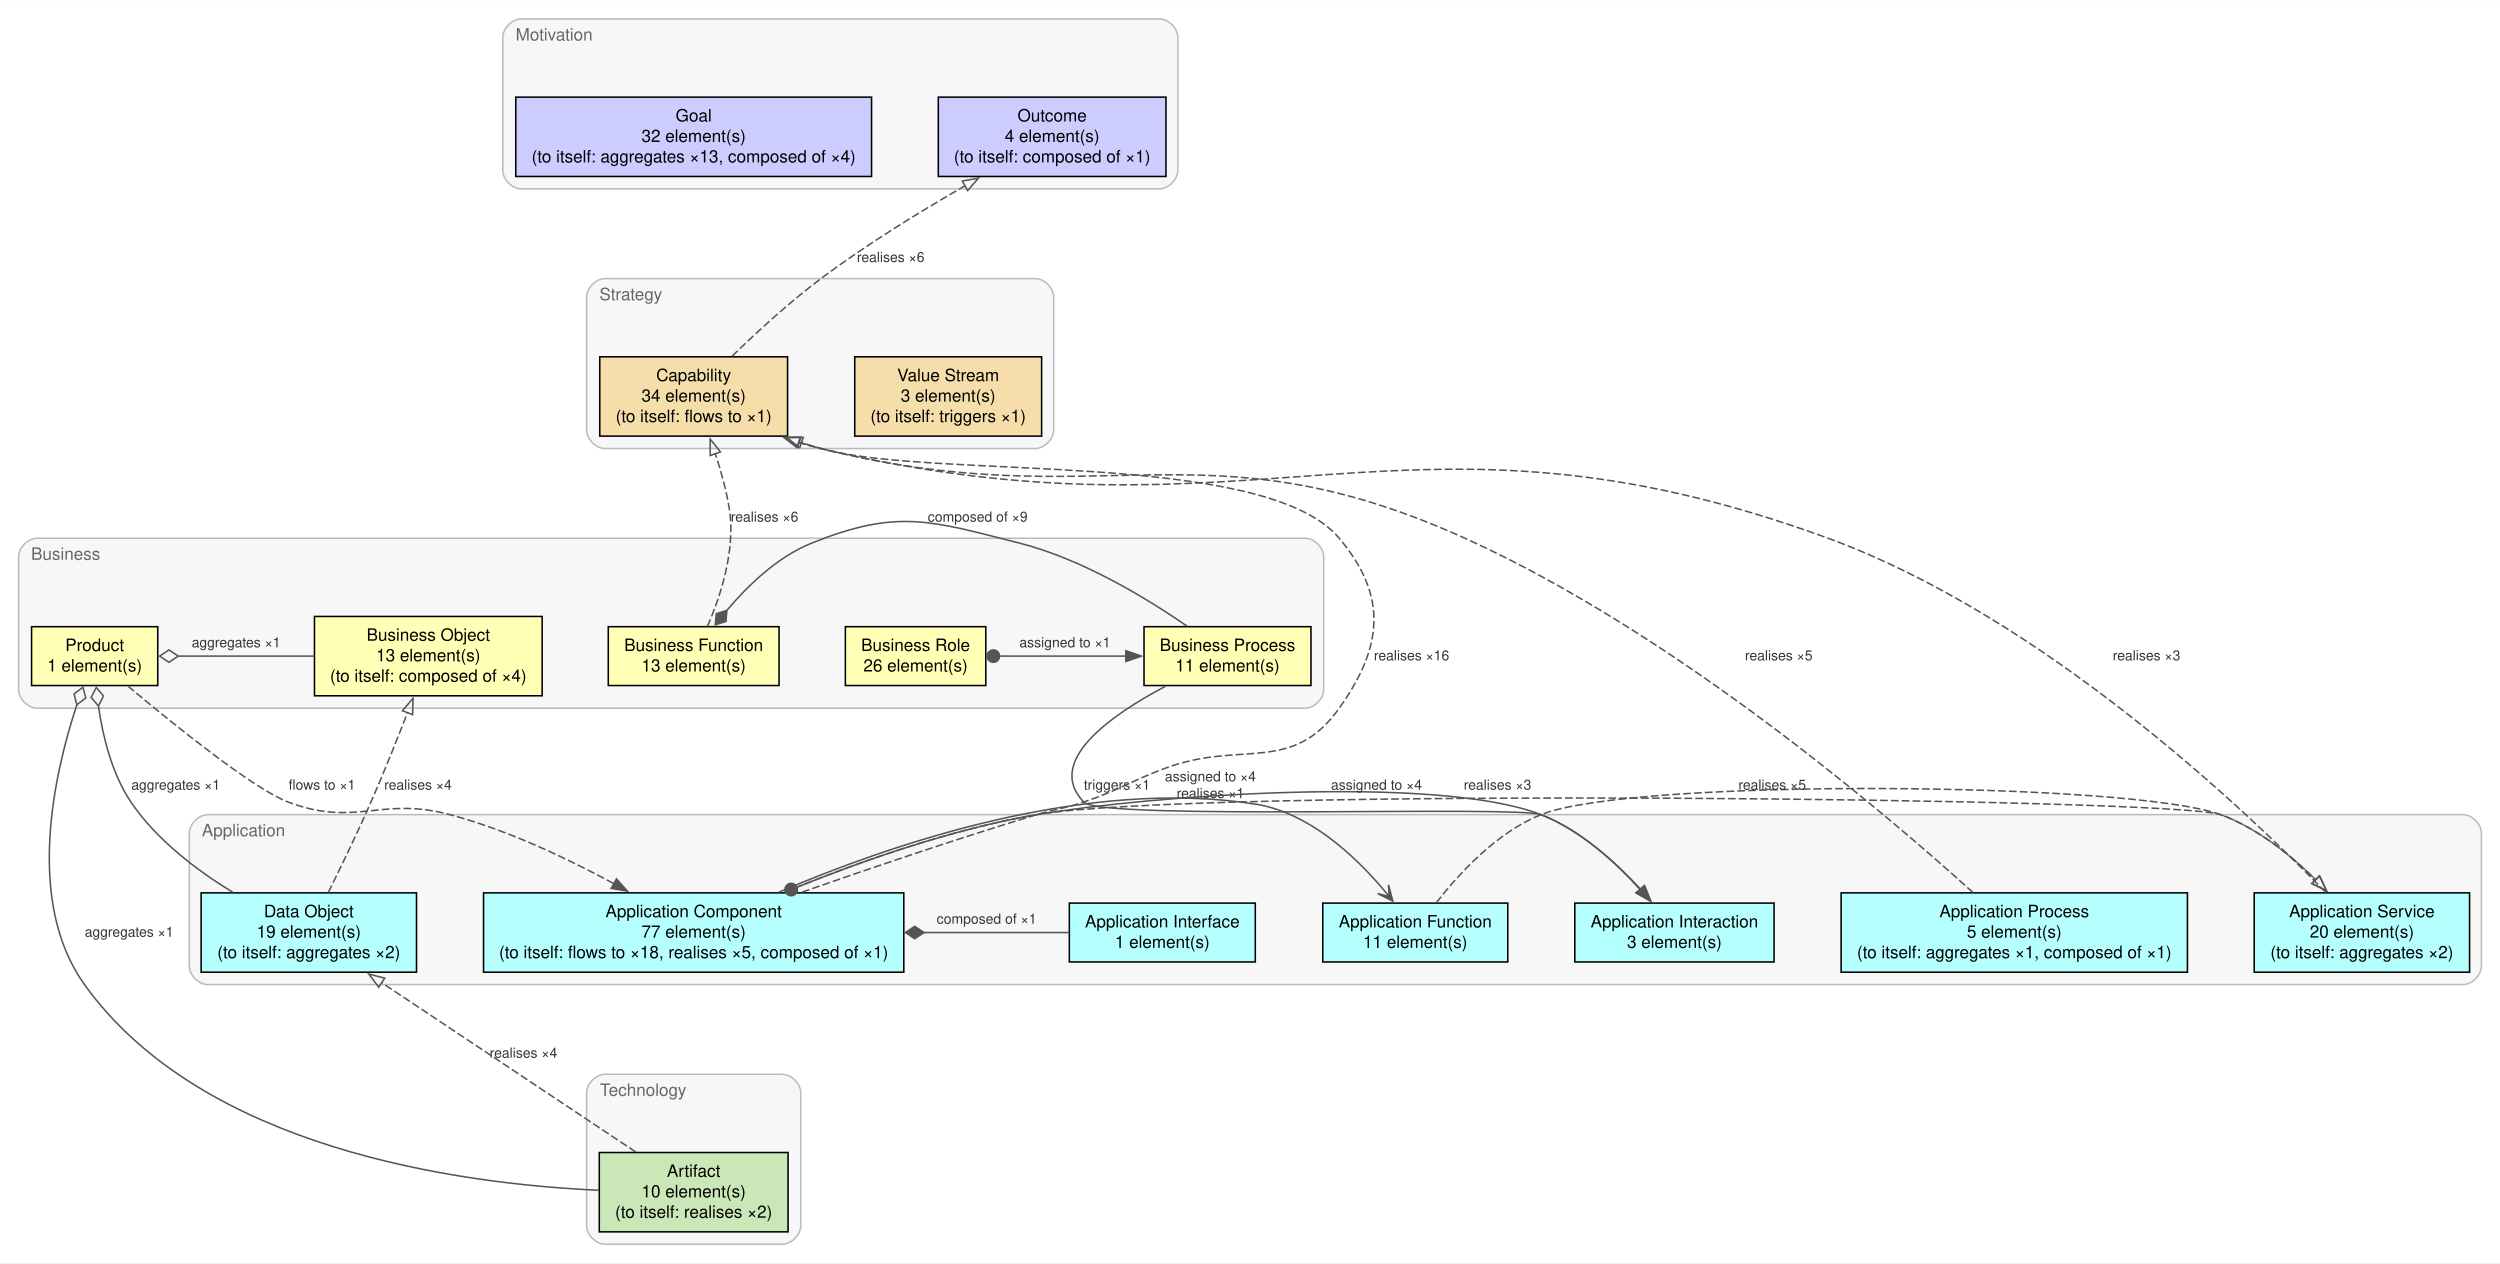
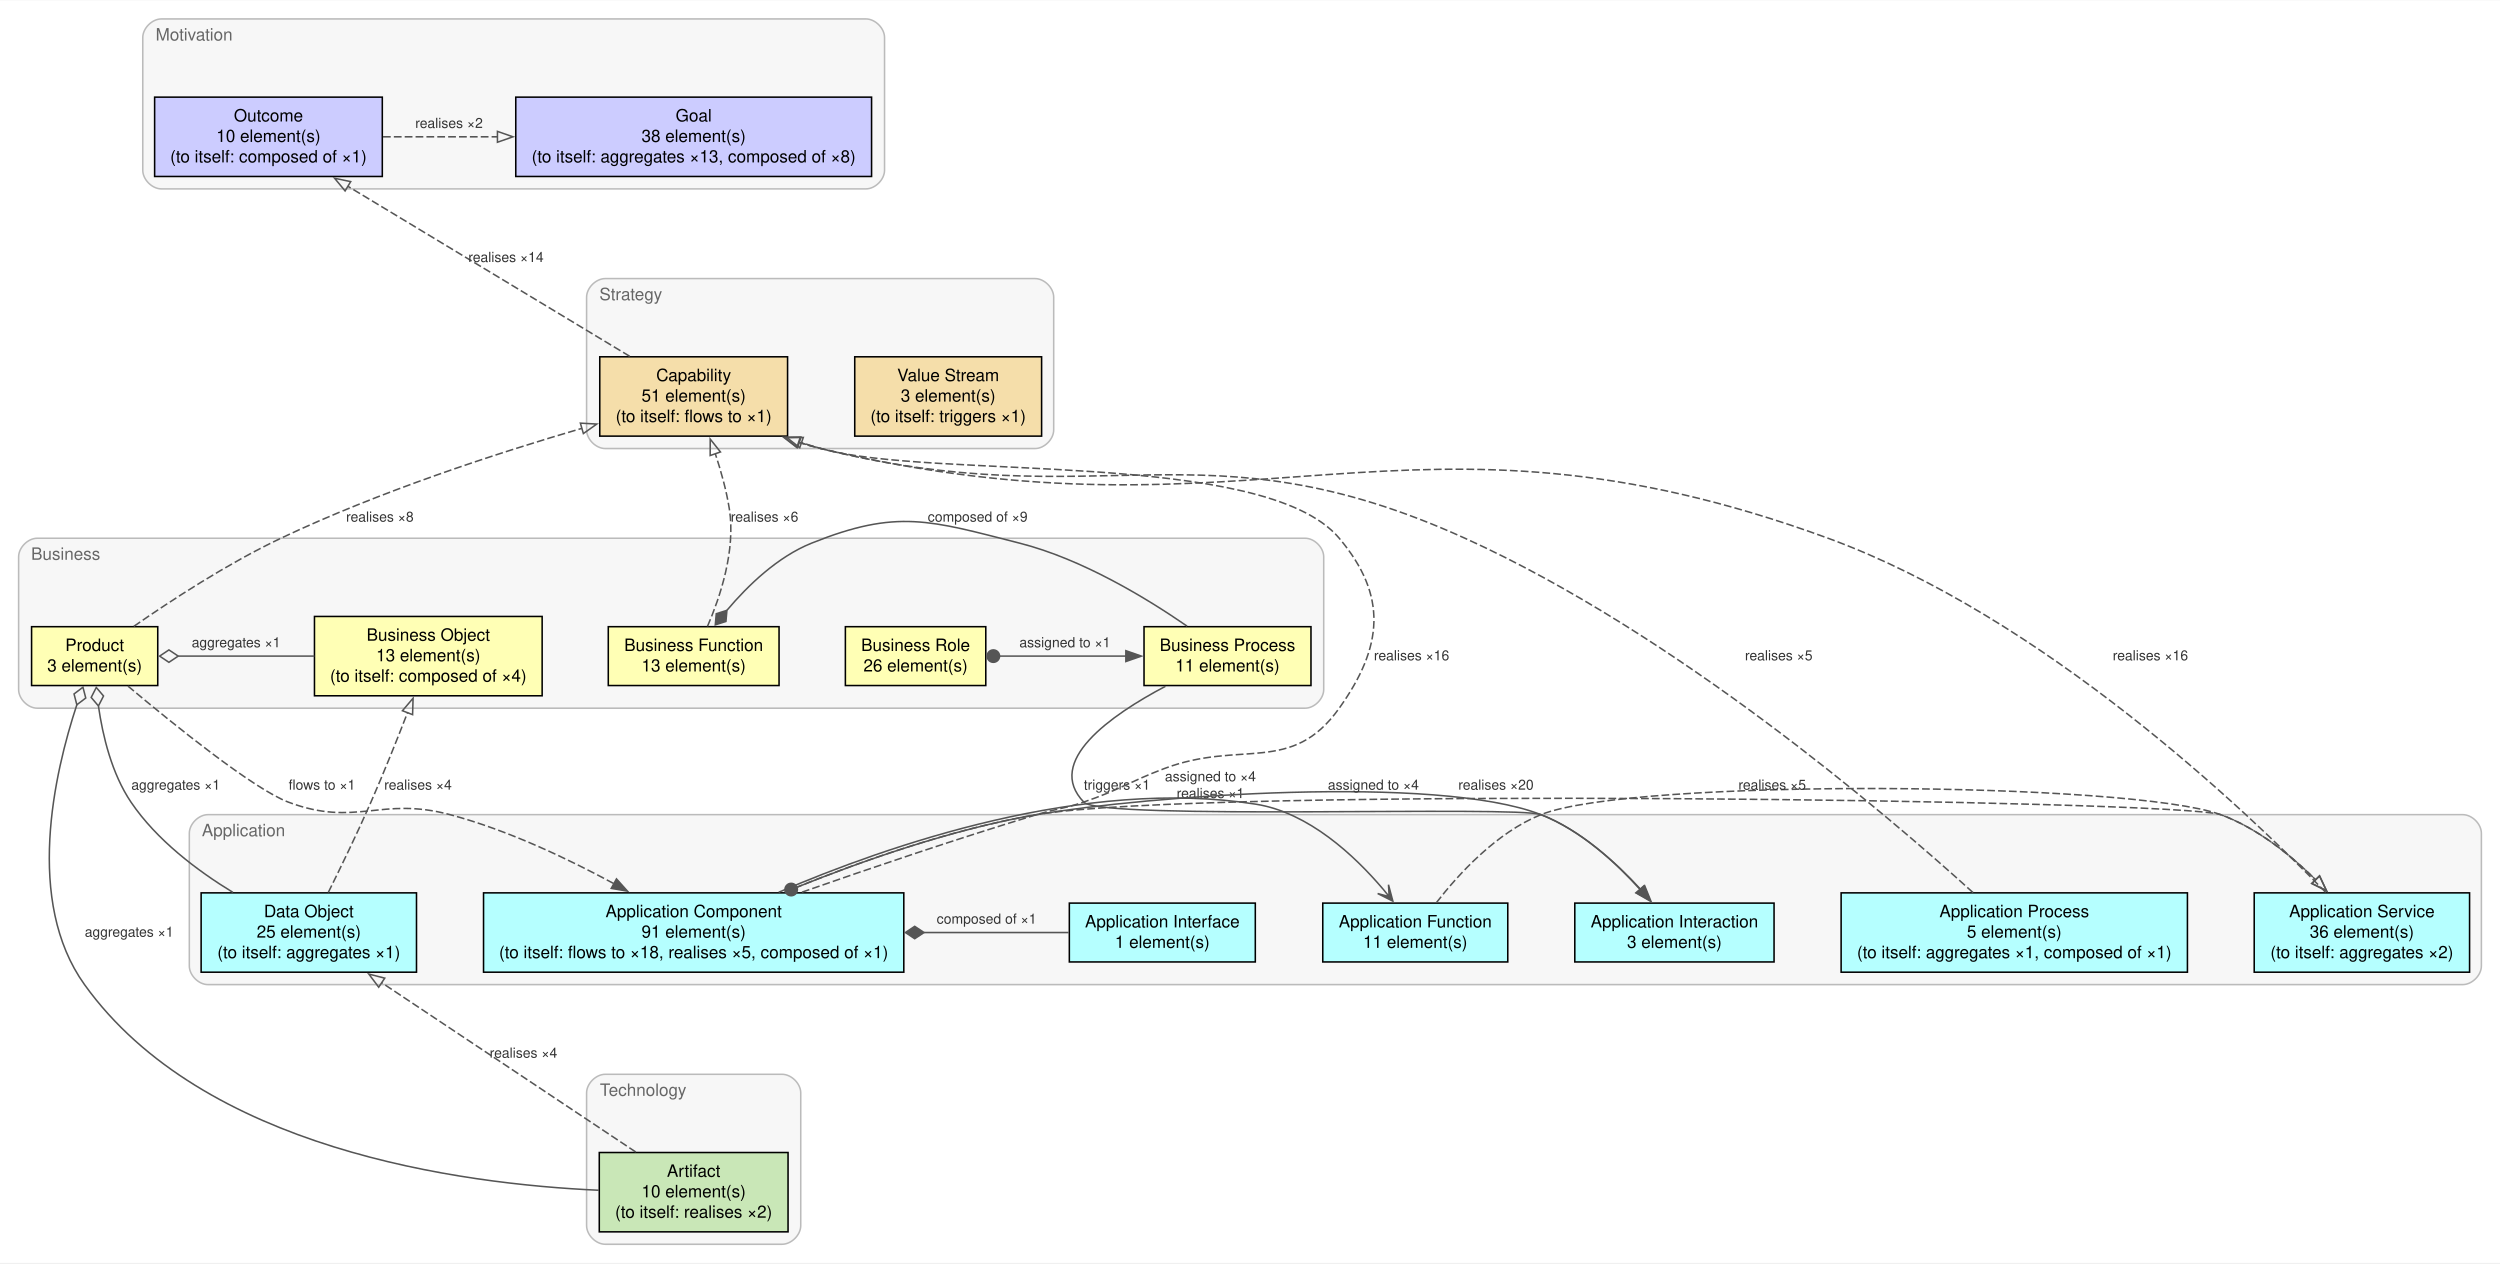
<svg xmlns="http://www.w3.org/2000/svg" xmlns:xlink="http://www.w3.org/1999/xlink" width="1611pt" height="814pt" viewBox="0.00 0.00 1611.00 813.60">
  <g id="graph0" class="graph" transform="scale(1 1) rotate(0) translate(4 809.6)">
    <polygon fill="white" stroke="none" points="-4,4 -4,-809.6 1607,-809.6 1607,4 -4,4" />
    <g id="clust1" class="cluster mm-layer-motivation">
-       <path fill="#f7f7f7" stroke="#bbbbbb" d="M332,-688.08C332,-688.08 743,-688.08 743,-688.08 749,-688.08 755,-694.08 755,-700.08 755,-700.08 755,-785.6 755,-785.6 755,-791.6 749,-797.6 743,-797.6 743,-797.6 332,-797.6 332,-797.6 326,-797.6 320,-791.6 320,-785.6 320,-785.6 320,-700.08 320,-700.08 320,-694.08 326,-688.08 332,-688.08" />
-       <text text-anchor="middle" x="353.07" y="-783.7" font-family="Helvetica,sans-Serif" font-size="11.00" fill="#666666">Motivation</text>
+       <path fill="#f7f7f7" stroke="#bbbbbb" d="M100,-688.08C100,-688.08 554,-688.08 554,-688.08 560,-688.08 566,-694.08 566,-700.08 566,-700.08 566,-785.6 566,-785.6 566,-791.6 560,-797.6 554,-797.6 554,-797.6 100,-797.6 100,-797.6 94,-797.6 88,-791.6 88,-785.6 88,-785.6 88,-700.08 88,-700.08 88,-694.08 94,-688.08 100,-688.08" />
+       <text text-anchor="middle" x="121.07" y="-783.7" font-family="Helvetica,sans-Serif" font-size="11.00" fill="#666666">Motivation</text>
    </g>
    <g id="clust2" class="cluster mm-layer-strategy">
      <path fill="#f7f7f7" stroke="#bbbbbb" d="M386,-520.76C386,-520.76 663,-520.76 663,-520.76 669,-520.76 675,-526.76 675,-532.76 675,-532.76 675,-618.28 675,-618.28 675,-624.28 669,-630.28 663,-630.28 663,-630.28 386,-630.28 386,-630.28 380,-630.28 374,-624.28 374,-618.28 374,-618.28 374,-532.76 374,-532.76 374,-526.76 380,-520.76 386,-520.76" />
      <text text-anchor="middle" x="402.48" y="-616.38" font-family="Helvetica,sans-Serif" font-size="11.00" fill="#666666">Strategy</text>
    </g>
    <g id="clust3" class="cluster mm-layer-business">
      <path fill="#f7f7f7" stroke="#bbbbbb" d="M20,-353.44C20,-353.44 837,-353.44 837,-353.44 843,-353.44 849,-359.44 849,-365.44 849,-365.44 849,-450.96 849,-450.96 849,-456.96 843,-462.96 837,-462.96 837,-462.96 20,-462.96 20,-462.96 14,-462.96 8,-456.96 8,-450.96 8,-450.96 8,-365.44 8,-365.44 8,-359.44 14,-353.44 20,-353.44" />
      <text text-anchor="middle" x="38.32" y="-449.06" font-family="Helvetica,sans-Serif" font-size="11.00" fill="#666666">Business</text>
    </g>
    <g id="clust4" class="cluster mm-layer-application">
      <path fill="#f7f7f7" stroke="#bbbbbb" d="M130,-175.32C130,-175.32 1583,-175.32 1583,-175.32 1589,-175.32 1595,-181.32 1595,-187.32 1595,-187.32 1595,-272.84 1595,-272.84 1595,-278.84 1589,-284.84 1583,-284.84 1583,-284.84 130,-284.84 130,-284.84 124,-284.84 118,-278.84 118,-272.84 118,-272.84 118,-187.32 118,-187.32 118,-181.32 124,-175.32 130,-175.32" />
      <text text-anchor="middle" x="152.91" y="-270.94" font-family="Helvetica,sans-Serif" font-size="11.00" fill="#666666">Application</text>
    </g>
    <g id="clust5" class="cluster mm-layer-technology">
      <path fill="#f7f7f7" stroke="#bbbbbb" d="M386,-8C386,-8 500,-8 500,-8 506,-8 512,-14 512,-20 512,-20 512,-105.52 512,-105.52 512,-111.52 506,-117.52 500,-117.52 500,-117.52 386,-117.52 386,-117.52 380,-117.52 374,-111.52 374,-105.52 374,-105.52 374,-20 374,-20 374,-14 380,-8 386,-8" />
      <text text-anchor="middle" x="410.43" y="-103.62" font-family="Helvetica,sans-Serif" font-size="11.00" fill="#666666">Technology</text>
    </g>
    <g id="node1" class="node mm-layer-motivation">
      <g id="a_node1">
        <a xlink:href="../../en/dpi-h-ra/archimate/0.3.0-draft.1/metamodel/#type-Goal" xlink:title="Goal: its elements" target="_top">
          <polygon fill="#ccccff" stroke="black" points="557.64,-747.2 328.36,-747.2 328.36,-696.08 557.64,-696.08 557.64,-747.2" />
          <text text-anchor="middle" x="443" y="-731.54" font-family="Helvetica,sans-Serif" font-size="11.00">Goal</text>
-           <text text-anchor="middle" x="443" y="-718.34" font-family="Helvetica,sans-Serif" font-size="11.00">32 element(s)</text>
-           <text text-anchor="middle" x="443" y="-705.14" font-family="Helvetica,sans-Serif" font-size="11.00">(to itself: aggregates ×13, composed of ×4)</text>
+           <text text-anchor="middle" x="443" y="-718.34" font-family="Helvetica,sans-Serif" font-size="11.00">38 element(s)</text>
+           <text text-anchor="middle" x="443" y="-705.14" font-family="Helvetica,sans-Serif" font-size="11.00">(to itself: aggregates ×13, composed of ×8)</text>
        </a>
      </g>
    </g>
    <g id="node3" class="node mm-layer-strategy">
      <g id="a_node3">
        <a xlink:href="../../en/dpi-h-ra/archimate/0.3.0-draft.1/metamodel/#type-Capability" xlink:title="Capability: its elements" target="_top">
          <polygon fill="#f5deaa" stroke="black" points="503.51,-579.88 382.49,-579.88 382.49,-528.76 503.51,-528.76 503.51,-579.88" />
          <text text-anchor="middle" x="443" y="-564.22" font-family="Helvetica,sans-Serif" font-size="11.00">Capability</text>
-           <text text-anchor="middle" x="443" y="-551.02" font-family="Helvetica,sans-Serif" font-size="11.00">34 element(s)</text>
+           <text text-anchor="middle" x="443" y="-551.02" font-family="Helvetica,sans-Serif" font-size="11.00">51 element(s)</text>
          <text text-anchor="middle" x="443" y="-537.82" font-family="Helvetica,sans-Serif" font-size="11.00">(to itself: flows to ×1)</text>
        </a>
      </g>
    </g>
    <g id="node2" class="node mm-layer-motivation">
      <g id="a_node2">
        <a xlink:href="../../en/dpi-h-ra/archimate/0.3.0-draft.1/metamodel/#type-Outcome" xlink:title="Outcome: its elements" target="_top">
-           <polygon fill="#ccccff" stroke="black" points="747.36,-747.2 600.64,-747.2 600.64,-696.08 747.36,-696.08 747.36,-747.2" />
-           <text text-anchor="middle" x="674" y="-731.54" font-family="Helvetica,sans-Serif" font-size="11.00">Outcome</text>
-           <text text-anchor="middle" x="674" y="-718.34" font-family="Helvetica,sans-Serif" font-size="11.00">4 element(s)</text>
-           <text text-anchor="middle" x="674" y="-705.14" font-family="Helvetica,sans-Serif" font-size="11.00">(to itself: composed of ×1)</text>
+           <polygon fill="#ccccff" stroke="black" points="242.36,-747.2 95.64,-747.2 95.64,-696.08 242.36,-696.08 242.36,-747.2" />
+           <text text-anchor="middle" x="169" y="-731.54" font-family="Helvetica,sans-Serif" font-size="11.00">Outcome</text>
+           <text text-anchor="middle" x="169" y="-718.34" font-family="Helvetica,sans-Serif" font-size="11.00">10 element(s)</text>
+           <text text-anchor="middle" x="169" y="-705.14" font-family="Helvetica,sans-Serif" font-size="11.00">(to itself: composed of ×1)</text>
+         </a>
+       </g>
+     </g>
+     <g id="edge18" class="edge mm-cat-structural mm-from-motivation mm-to-motivation">
+       <g id="a_edge18">
+         <a xlink:href="../../en/dpi-h-ra/archimate/0.3.0-draft.1/metamodel/#pattern-Outcome-Goal" xlink:title="Outcome → Goal: its relationships" target="_top">
+           <path fill="none" stroke="#555555" stroke-dasharray="5,2" d="M242.79,-721.64C265.64,-721.64 291.49,-721.64 316.85,-721.64" />
+           <polygon fill="none" stroke="#555555" points="316.55,-725.14 326.55,-721.64 316.55,-718.14 316.55,-725.14" />
+         </a>
+       </g>
+       <g id="a_edge18-label">
+         <a xlink:href="../../en/dpi-h-ra/archimate/0.3.0-draft.1/metamodel/#pattern-Outcome-Goal" xlink:title="realises ×2" target="_top">
+           <text text-anchor="middle" x="285.36" y="-727.34" font-family="Helvetica,sans-Serif" font-size="9.00" fill="#333333">realises ×2</text>
        </a>
      </g>
    </g>
    <g id="edge8" class="edge mm-cat-structural mm-from-strategy mm-to-motivation">
      <g id="a_edge8">
        <a xlink:href="../../en/dpi-h-ra/archimate/0.3.0-draft.1/metamodel/#pattern-Capability-Outcome" xlink:title="Capability → Outcome: its relationships" target="_top">
-           <path fill="none" stroke="#555555" stroke-dasharray="5,2" d="M467.74,-580.3C483.46,-595.56 504.62,-615.02 525,-630.28 554.35,-652.26 589.31,-673.69 617.99,-690.15" />
-           <polygon fill="none" stroke="#555555" points="616.11,-693.11 626.53,-695.01 619.57,-687.03 616.11,-693.11" />
+           <path fill="none" stroke="#555555" stroke-dasharray="5,2" d="M401.8,-580.18C353.25,-609.47 272.58,-658.15 220.1,-689.81" />
+           <polygon fill="none" stroke="#555555" points="218.37,-686.77 211.61,-694.93 221.98,-692.76 218.37,-686.77" />
        </a>
      </g>
      <g id="a_edge8-label">
-         <a xlink:href="../../en/dpi-h-ra/archimate/0.3.0-draft.1/metamodel/#pattern-Capability-Outcome" xlink:title="realises ×6" target="_top">
-           <text text-anchor="middle" x="569.96" y="-640.98" font-family="Helvetica,sans-Serif" font-size="9.00" fill="#333333">realises ×6</text>
+         <a xlink:href="../../en/dpi-h-ra/archimate/0.3.0-draft.1/metamodel/#pattern-Capability-Outcome" xlink:title="realises ×14" target="_top">
+           <text text-anchor="middle" x="322.05" y="-640.98" font-family="Helvetica,sans-Serif" font-size="9.00" fill="#333333">realises ×14</text>
        </a>
      </g>
    </g>
    <g id="node5" class="node mm-layer-business">
      <g id="a_node5">
        <a xlink:href="../../en/dpi-h-ra/archimate/0.3.0-draft.1/metamodel/#type-BusinessFunction" xlink:title="Business Function: its elements" target="_top">
          <polygon fill="#ffffb5" stroke="black" points="498.02,-405.96 387.98,-405.96 387.98,-368.04 498.02,-368.04 498.02,-405.96" />
          <text text-anchor="middle" x="443" y="-390.3" font-family="Helvetica,sans-Serif" font-size="11.00">Business Function</text>
          <text text-anchor="middle" x="443" y="-377.1" font-family="Helvetica,sans-Serif" font-size="11.00">13 element(s)</text>
        </a>
      </g>
    </g>
    <g id="node4" class="node mm-layer-strategy">
      <g id="a_node4">
        <a xlink:href="../../en/dpi-h-ra/archimate/0.3.0-draft.1/metamodel/#type-ValueStream" xlink:title="Value Stream: its elements" target="_top">
          <polygon fill="#f5deaa" stroke="black" points="667.21,-579.88 546.79,-579.88 546.79,-528.76 667.21,-528.76 667.21,-579.88" />
          <text text-anchor="middle" x="607" y="-564.22" font-family="Helvetica,sans-Serif" font-size="11.00">Value Stream</text>
          <text text-anchor="middle" x="607" y="-551.02" font-family="Helvetica,sans-Serif" font-size="11.00">3 element(s)</text>
          <text text-anchor="middle" x="607" y="-537.82" font-family="Helvetica,sans-Serif" font-size="11.00">(to itself: triggers ×1)</text>
        </a>
      </g>
    </g>
-     <g id="edge7" class="edge mm-cat-structural mm-from-business mm-to-strategy">
-       <g id="a_edge7">
+     <g id="edge11" class="edge mm-cat-structural mm-from-business mm-to-strategy">
+       <g id="a_edge11">
        <a xlink:href="../../en/dpi-h-ra/archimate/0.3.0-draft.1/metamodel/#pattern-BusinessFunction-Capability" xlink:title="Business Function → Capability: its relationships" target="_top">
          <path fill="none" stroke="#555555" stroke-dasharray="5,2" d="M451.88,-406.14C460,-424.89 470.18,-455.1 466,-481.76 464.14,-493.65 460.63,-506.27 456.9,-517.54" />
          <polygon fill="none" stroke="#555555" points="453.64,-516.26 453.66,-526.86 460.25,-518.56 453.64,-516.26" />
        </a>
      </g>
-       <g id="a_edge7-label">
+       <g id="a_edge11-label">
        <a xlink:href="../../en/dpi-h-ra/archimate/0.3.0-draft.1/metamodel/#pattern-BusinessFunction-Capability" xlink:title="realises ×6" target="_top">
          <text text-anchor="middle" x="488.69" y="-473.66" font-family="Helvetica,sans-Serif" font-size="9.00" fill="#333333">realises ×6</text>
        </a>
      </g>
    </g>
    <g id="node7" class="node mm-layer-business">
      <g id="a_node7">
        <a xlink:href="../../en/dpi-h-ra/archimate/0.3.0-draft.1/metamodel/#type-BusinessProcess" xlink:title="Business Process: its elements" target="_top">
          <polygon fill="#ffffb5" stroke="black" points="840.79,-405.96 733.21,-405.96 733.21,-368.04 840.79,-368.04 840.79,-405.96" />
          <text text-anchor="middle" x="787" y="-390.3" font-family="Helvetica,sans-Serif" font-size="11.00">Business Process</text>
          <text text-anchor="middle" x="787" y="-377.1" font-family="Helvetica,sans-Serif" font-size="11.00">11 element(s)</text>
        </a>
      </g>
    </g>
-     <g id="edge6" class="edge mm-cat-structural mm-from-business mm-to-business">
-       <g id="a_edge6">
+     <g id="edge9" class="edge mm-cat-structural mm-from-business mm-to-business">
+       <g id="a_edge9">
        <a xlink:href="../../en/dpi-h-ra/archimate/0.3.0-draft.1/metamodel/#pattern-BusinessFunction-BusinessProcess" xlink:title="Business Function → Business Process: its relationships" target="_top">
          <path fill="none" stroke="#555555" d="M464.47,-416.57C478.06,-432.66 497.16,-451.03 519,-459.8 574.26,-482 595.28,-474.47 653,-459.8 693.54,-449.5 735.08,-424.18 760.95,-406.31" />
          <polygon fill="#555555" stroke="#555555" points="464.43,-416.51 457.56,-414.33 456.93,-407.15 463.8,-409.33 464.43,-416.51" />
        </a>
      </g>
-       <g id="a_edge6-label">
+       <g id="a_edge9-label">
        <a xlink:href="../../en/dpi-h-ra/archimate/0.3.0-draft.1/metamodel/#pattern-BusinessFunction-BusinessProcess" xlink:title="composed of ×9" target="_top">
          <text text-anchor="middle" x="626" y="-473.66" font-family="Helvetica,sans-Serif" font-size="9.00" fill="#333333">composed of ×9</text>
        </a>
      </g>
    </g>
    <g id="node10" class="node mm-layer-application">
      <g id="a_node10">
        <a xlink:href="../../en/dpi-h-ra/archimate/0.3.0-draft.1/metamodel/#type-ApplicationComponent" xlink:title="Application Component: its elements" target="_top">
          <polygon fill="#b5ffff" stroke="black" points="578.41,-234.44 307.59,-234.44 307.59,-183.32 578.41,-183.32 578.41,-234.44" />
          <text text-anchor="middle" x="443" y="-218.78" font-family="Helvetica,sans-Serif" font-size="11.00">Application Component</text>
-           <text text-anchor="middle" x="443" y="-205.58" font-family="Helvetica,sans-Serif" font-size="11.00">77 element(s)</text>
+           <text text-anchor="middle" x="443" y="-205.58" font-family="Helvetica,sans-Serif" font-size="11.00">91 element(s)</text>
          <text text-anchor="middle" x="443" y="-192.38" font-family="Helvetica,sans-Serif" font-size="11.00">(to itself: flows to ×18, realises ×5, composed of ×1)</text>
        </a>
      </g>
    </g>
    <g id="node6" class="node mm-layer-business">
      <g id="a_node6">
        <a xlink:href="../../en/dpi-h-ra/archimate/0.3.0-draft.1/metamodel/#type-BusinessObject" xlink:title="Business Object: its elements" target="_top">
          <polygon fill="#ffffb5" stroke="black" points="345.36,-412.56 198.64,-412.56 198.64,-361.44 345.36,-361.44 345.36,-412.56" />
          <text text-anchor="middle" x="272" y="-396.9" font-family="Helvetica,sans-Serif" font-size="11.00">Business Object</text>
          <text text-anchor="middle" x="272" y="-383.7" font-family="Helvetica,sans-Serif" font-size="11.00">13 element(s)</text>
          <text text-anchor="middle" x="272" y="-370.5" font-family="Helvetica,sans-Serif" font-size="11.00">(to itself: composed of ×4)</text>
        </a>
      </g>
    </g>
    <g id="node12" class="node mm-layer-application">
      <g id="a_node12">
        <a xlink:href="../../en/dpi-h-ra/archimate/0.3.0-draft.1/metamodel/#type-ApplicationInteraction" xlink:title="Application Interaction: its elements" target="_top">
          <polygon fill="#b5ffff" stroke="black" points="1139.2,-227.84 1010.8,-227.84 1010.8,-189.92 1139.2,-189.92 1139.2,-227.84" />
          <text text-anchor="middle" x="1075" y="-212.18" font-family="Helvetica,sans-Serif" font-size="11.00">Application Interaction</text>
          <text text-anchor="middle" x="1075" y="-198.98" font-family="Helvetica,sans-Serif" font-size="11.00">3 element(s)</text>
        </a>
      </g>
    </g>
-     <g id="edge18" class="edge mm-cat-dynamic mm-from-business mm-to-application">
-       <g id="a_edge18">
+     <g id="edge20" class="edge mm-cat-dynamic mm-from-business mm-to-application">
+       <g id="a_edge20">
        <a xlink:href="../../en/dpi-h-ra/archimate/0.3.0-draft.1/metamodel/#pattern-BusinessProcess-ApplicationInteraction" xlink:title="Business Process → Application Interaction: its relationships" target="_top">
          <path fill="none" stroke="#555555" d="M747,-367.55C711.55,-348.83 669.05,-318.98 694.48,-292.84 705.9,-281.11 973.75,-290.79 989,-284.84 1014.45,-274.91 1037.45,-253.91 1053.24,-236.66" />
          <polygon fill="#555555" stroke="#555555" points="1055.84,-239.01 1059.82,-229.2 1050.58,-234.39 1055.84,-239.01" />
        </a>
      </g>
-       <g id="a_edge18-label">
+       <g id="a_edge20-label">
        <a xlink:href="../../en/dpi-h-ra/archimate/0.3.0-draft.1/metamodel/#pattern-BusinessProcess-ApplicationInteraction" xlink:title="triggers ×1" target="_top">
          <text text-anchor="middle" x="715.74" y="-300.94" font-family="Helvetica,sans-Serif" font-size="9.00" fill="#333333">triggers ×1</text>
        </a>
      </g>
    </g>
    <g id="node8" class="node mm-layer-business">
      <g id="a_node8">
        <a xlink:href="../../en/dpi-h-ra/archimate/0.3.0-draft.1/metamodel/#type-BusinessRole" xlink:title="Business Role: its elements" target="_top">
          <polygon fill="#ffffb5" stroke="black" points="631.24,-405.96 540.76,-405.96 540.76,-368.04 631.24,-368.04 631.24,-405.96" />
          <text text-anchor="middle" x="586" y="-390.3" font-family="Helvetica,sans-Serif" font-size="11.00">Business Role</text>
          <text text-anchor="middle" x="586" y="-377.1" font-family="Helvetica,sans-Serif" font-size="11.00">26 element(s)</text>
        </a>
      </g>
    </g>
-     <g id="edge19" class="edge mm-cat-structural mm-from-business mm-to-business">
-       <g id="a_edge19">
+     <g id="edge21" class="edge mm-cat-structural mm-from-business mm-to-business">
+       <g id="a_edge21">
        <a xlink:href="../../en/dpi-h-ra/archimate/0.3.0-draft.1/metamodel/#pattern-BusinessRole-BusinessProcess" xlink:title="Business Role → Business Process: its relationships" target="_top">
          <path fill="none" stroke="#555555" d="M640.32,-387C665.37,-387 695.32,-387 721.61,-387" />
          <ellipse fill="#555555" stroke="#555555" cx="636.11" cy="-387" rx="4" ry="4" />
          <polygon fill="#555555" stroke="#555555" points="721.5,-390.5 731.5,-387 721.5,-383.5 721.5,-390.5" />
        </a>
      </g>
-       <g id="a_edge19-label">
+       <g id="a_edge21-label">
        <a xlink:href="../../en/dpi-h-ra/archimate/0.3.0-draft.1/metamodel/#pattern-BusinessRole-BusinessProcess" xlink:title="assigned to ×1" target="_top">
          <text text-anchor="middle" x="682.22" y="-392.7" font-family="Helvetica,sans-Serif" font-size="9.00" fill="#333333">assigned to ×1</text>
        </a>
      </g>
    </g>
    <g id="node9" class="node mm-layer-business">
      <g id="a_node9">
        <a xlink:href="../../en/dpi-h-ra/archimate/0.3.0-draft.1/metamodel/#type-Product" xlink:title="Product: its elements" target="_top">
          <polygon fill="#ffffb5" stroke="black" points="97.65,-405.96 16.35,-405.96 16.35,-368.04 97.65,-368.04 97.65,-405.96" />
          <text text-anchor="middle" x="57" y="-390.3" font-family="Helvetica,sans-Serif" font-size="11.00">Product</text>
-           <text text-anchor="middle" x="57" y="-377.1" font-family="Helvetica,sans-Serif" font-size="11.00">1 element(s)</text>
-         </a>
-       </g>
-     </g>
-     <g id="edge21" class="edge mm-cat-structural mm-from-business mm-to-business">
-       <g id="a_edge21">
+           <text text-anchor="middle" x="57" y="-377.1" font-family="Helvetica,sans-Serif" font-size="11.00">3 element(s)</text>
+         </a>
+       </g>
+     </g>
+     <g id="edge10" class="edge mm-cat-structural mm-from-business mm-to-strategy">
+       <g id="a_edge10">
+         <a xlink:href="../../en/dpi-h-ra/archimate/0.3.0-draft.1/metamodel/#pattern-Product-Capability" xlink:title="Product → Capability: its relationships" target="_top">
+           <path fill="none" stroke="#555555" stroke-dasharray="5,2" d="M82.23,-406.18C105.86,-422.6 142.6,-446.64 177,-462.96 240.38,-493.03 316.52,-517.83 371.06,-533.8" />
+           <polygon fill="none" stroke="#555555" points="369.99,-537.13 380.56,-536.55 371.93,-530.41 369.99,-537.13" />
+         </a>
+       </g>
+       <g id="a_edge10-label">
+         <a xlink:href="../../en/dpi-h-ra/archimate/0.3.0-draft.1/metamodel/#pattern-Product-Capability" xlink:title="realises ×8" target="_top">
+           <text text-anchor="middle" x="240.78" y="-473.66" font-family="Helvetica,sans-Serif" font-size="9.00" fill="#333333">realises ×8</text>
+         </a>
+       </g>
+     </g>
+     <g id="edge23" class="edge mm-cat-structural mm-from-business mm-to-business">
+       <g id="a_edge23">
        <a xlink:href="../../en/dpi-h-ra/archimate/0.3.0-draft.1/metamodel/#pattern-Product-BusinessObject" xlink:title="Product → Business Object: its relationships" target="_top">
          <path fill="none" stroke="#555555" d="M110.85,-387C137.39,-387 169.79,-387 198.56,-387" />
          <polygon fill="none" stroke="#555555" points="110.85,-387 104.85,-391 98.85,-387 104.85,-383 110.85,-387" />
        </a>
      </g>
-       <g id="a_edge21-label">
+       <g id="a_edge23-label">
        <a xlink:href="../../en/dpi-h-ra/archimate/0.3.0-draft.1/metamodel/#pattern-Product-BusinessObject" xlink:title="aggregates ×1" target="_top">
          <text text-anchor="middle" x="148.15" y="-392.7" font-family="Helvetica,sans-Serif" font-size="9.00" fill="#333333">aggregates ×1</text>
        </a>
      </g>
    </g>
-     <g id="edge23" class="edge mm-cat-dynamic mm-from-business mm-to-application">
-       <g id="a_edge23">
+     <g id="edge25" class="edge mm-cat-dynamic mm-from-business mm-to-application">
+       <g id="a_edge25">
        <a xlink:href="../../en/dpi-h-ra/archimate/0.3.0-draft.1/metamodel/#pattern-Product-ApplicationComponent" xlink:title="Product → Application Component: its relationships" target="_top">
          <path fill="none" stroke="#555555" stroke-dasharray="5,2" d="M78.46,-367.68C107.81,-343.03 159.43,-301.29 181.98,-292.84 225.4,-276.56 241.2,-296.81 286,-284.84 323.1,-274.93 362.07,-256.37 391.9,-240.21" />
          <polygon fill="#555555" stroke="#555555" points="393.26,-243.45 400.33,-235.56 389.88,-237.32 393.26,-243.45" />
        </a>
      </g>
-       <g id="a_edge23-label">
+       <g id="a_edge25-label">
        <a xlink:href="../../en/dpi-h-ra/archimate/0.3.0-draft.1/metamodel/#pattern-Product-ApplicationComponent" xlink:title="flows to ×1" target="_top">
          <text text-anchor="middle" x="203.49" y="-300.94" font-family="Helvetica,sans-Serif" font-size="9.00" fill="#333333">flows to ×1</text>
        </a>
      </g>
    </g>
    <g id="node16" class="node mm-layer-application">
      <g id="a_node16">
        <a xlink:href="../../en/dpi-h-ra/archimate/0.3.0-draft.1/metamodel/#type-DataObject" xlink:title="Data Object: its elements" target="_top">
          <polygon fill="#b5ffff" stroke="black" points="264.39,-234.44 125.61,-234.44 125.61,-183.32 264.39,-183.32 264.39,-234.44" />
          <text text-anchor="middle" x="195" y="-218.78" font-family="Helvetica,sans-Serif" font-size="11.00">Data Object</text>
-           <text text-anchor="middle" x="195" y="-205.58" font-family="Helvetica,sans-Serif" font-size="11.00">19 element(s)</text>
-           <text text-anchor="middle" x="195" y="-192.38" font-family="Helvetica,sans-Serif" font-size="11.00">(to itself: aggregates ×2)</text>
-         </a>
-       </g>
-     </g>
-     <g id="edge22" class="edge mm-cat-structural mm-from-business mm-to-application">
-       <g id="a_edge22">
+           <text text-anchor="middle" x="195" y="-205.58" font-family="Helvetica,sans-Serif" font-size="11.00">25 element(s)</text>
+           <text text-anchor="middle" x="195" y="-192.38" font-family="Helvetica,sans-Serif" font-size="11.00">(to itself: aggregates ×1)</text>
+         </a>
+       </g>
+     </g>
+     <g id="edge24" class="edge mm-cat-structural mm-from-business mm-to-application">
+       <g id="a_edge24">
        <a xlink:href="../../en/dpi-h-ra/archimate/0.3.0-draft.1/metamodel/#pattern-Product-DataObject" xlink:title="Product → Data Object: its relationships" target="_top">
          <path fill="none" stroke="#555555" d="M59.44,-354.77C62.19,-335.55 68.04,-311.18 80.46,-292.84 96.91,-268.55 122.96,-248.86 146.07,-234.76" />
          <polygon fill="none" stroke="#555555" points="59.43,-354.88 62.71,-361.3 58.04,-366.8 54.76,-360.37 59.43,-354.88" />
        </a>
      </g>
-       <g id="a_edge22-label">
+       <g id="a_edge24-label">
        <a xlink:href="../../en/dpi-h-ra/archimate/0.3.0-draft.1/metamodel/#pattern-Product-DataObject" xlink:title="aggregates ×1" target="_top">
          <text text-anchor="middle" x="109.23" y="-300.94" font-family="Helvetica,sans-Serif" font-size="9.00" fill="#333333">aggregates ×1</text>
        </a>
      </g>
    </g>
    <g id="node17" class="node mm-layer-technology">
      <g id="a_node17">
        <a xlink:href="../../en/dpi-h-ra/archimate/0.3.0-draft.1/metamodel/#type-Artifact" xlink:title="Artifact: its elements" target="_top">
          <polygon fill="#c9e7b7" stroke="black" points="503.82,-67.12 382.18,-67.12 382.18,-16 503.82,-16 503.82,-67.12" />
          <text text-anchor="middle" x="443" y="-51.46" font-family="Helvetica,sans-Serif" font-size="11.00">Artifact</text>
          <text text-anchor="middle" x="443" y="-38.26" font-family="Helvetica,sans-Serif" font-size="11.00">10 element(s)</text>
          <text text-anchor="middle" x="443" y="-25.06" font-family="Helvetica,sans-Serif" font-size="11.00">(to itself: realises ×2)</text>
        </a>
      </g>
    </g>
-     <g id="edge20" class="edge mm-cat-structural mm-from-business mm-to-technology">
-       <g id="a_edge20">
+     <g id="edge22" class="edge mm-cat-structural mm-from-business mm-to-technology">
+       <g id="a_edge22">
        <a xlink:href="../../en/dpi-h-ra/archimate/0.3.0-draft.1/metamodel/#pattern-Product-Artifact" xlink:title="Product → Artifact: its relationships" target="_top">
          <path fill="none" stroke="#555555" d="M45.53,-355.68C30.95,-311.51 12,-228.92 50.46,-175.32 126.57,-69.23 292.07,-46.84 381.95,-42.79" />
          <polygon fill="none" stroke="#555555" points="45.51,-355.64 51.26,-359.99 49.45,-366.97 43.71,-362.62 45.51,-355.64" />
        </a>
      </g>
-       <g id="a_edge20-label">
+       <g id="a_edge22-label">
        <a xlink:href="../../en/dpi-h-ra/archimate/0.3.0-draft.1/metamodel/#pattern-Product-Artifact" xlink:title="aggregates ×1" target="_top">
          <text text-anchor="middle" x="79.23" y="-206.18" font-family="Helvetica,sans-Serif" font-size="9.00" fill="#333333">aggregates ×1</text>
        </a>
      </g>
    </g>
-     <g id="edge5" class="edge mm-cat-structural mm-from-application mm-to-strategy">
-       <g id="a_edge5">
+     <g id="edge6" class="edge mm-cat-structural mm-from-application mm-to-strategy">
+       <g id="a_edge6">
        <a xlink:href="../../en/dpi-h-ra/archimate/0.3.0-draft.1/metamodel/#pattern-ApplicationComponent-Capability" xlink:title="Application Component → Capability: its relationships" target="_top">
          <path fill="none" stroke="#555555" stroke-dasharray="5,2" d="M512.79,-234.88C556.09,-250.05 613.01,-269.41 664,-284.84 677.21,-288.84 680.93,-288.41 694,-292.84 717.7,-300.88 722.61,-305.55 746,-314.44 795.67,-333.31 828.16,-310.18 859,-353.44 887.25,-393.08 890.35,-425.72 859,-462.96 810.49,-520.59 597.5,-500.33 525,-520.76 520.81,-521.94 516.53,-523.26 512.25,-524.68" />
          <polygon fill="none" stroke="#555555" points="511.35,-521.28 503.05,-527.86 513.64,-527.9 511.35,-521.28" />
        </a>
      </g>
-       <g id="a_edge5-label">
+       <g id="a_edge6-label">
        <a xlink:href="../../en/dpi-h-ra/archimate/0.3.0-draft.1/metamodel/#pattern-ApplicationComponent-Capability" xlink:title="realises ×16" target="_top">
          <text text-anchor="middle" x="905.63" y="-384.3" font-family="Helvetica,sans-Serif" font-size="9.00" fill="#333333">realises ×16</text>
        </a>
      </g>
    </g>
    <g id="node11" class="node mm-layer-application">
      <g id="a_node11">
        <a xlink:href="../../en/dpi-h-ra/archimate/0.3.0-draft.1/metamodel/#type-ApplicationFunction" xlink:title="Application Function: its elements" target="_top">
          <polygon fill="#b5ffff" stroke="black" points="967.61,-227.84 848.39,-227.84 848.39,-189.92 967.61,-189.92 967.61,-227.84" />
          <text text-anchor="middle" x="908" y="-212.18" font-family="Helvetica,sans-Serif" font-size="11.00">Application Function</text>
          <text text-anchor="middle" x="908" y="-198.98" font-family="Helvetica,sans-Serif" font-size="11.00">11 element(s)</text>
        </a>
      </g>
    </g>
-     <g id="edge11" class="edge mm-cat-structural mm-from-application mm-to-application">
-       <g id="a_edge11">
+     <g id="edge14" class="edge mm-cat-structural mm-from-application mm-to-application">
+       <g id="a_edge14">
        <a xlink:href="../../en/dpi-h-ra/archimate/0.3.0-draft.1/metamodel/#pattern-ApplicationComponent-ApplicationFunction" xlink:title="Application Component → Application Function: its relationships" target="_top">
          <path fill="none" stroke="#555555" d="M497.79,-234.83C568.35,-265.14 695.04,-309.05 805.27,-291.58 839.26,-286.19 868.75,-258.63 887.3,-236.78" />
          <polygon fill="#555555" stroke="#555555" points="893.56,-229.1 890.74,-239.69 891.18,-232.03 887.25,-236.85 887.25,-236.85 887.25,-236.85 891.18,-232.03 883.76,-234.01 893.56,-229.1" />
        </a>
      </g>
-       <g id="a_edge11-label">
+       <g id="a_edge14-label">
        <a xlink:href="../../en/dpi-h-ra/archimate/0.3.0-draft.1/metamodel/#pattern-ApplicationComponent-ApplicationFunction" xlink:title="assigned to ×4&#10;realises ×1" target="_top">
          <text text-anchor="middle" x="776" y="-306.34" font-family="Helvetica,sans-Serif" font-size="9.00" fill="#333333">assigned to ×4</text>
          <text text-anchor="middle" x="776" y="-295.54" font-family="Helvetica,sans-Serif" font-size="9.00" fill="#333333">realises ×1</text>
        </a>
      </g>
    </g>
-     <g id="edge12" class="edge mm-cat-structural mm-from-application mm-to-application">
-       <g id="a_edge12">
+     <g id="edge15" class="edge mm-cat-structural mm-from-application mm-to-application">
+       <g id="a_edge15">
        <a xlink:href="../../en/dpi-h-ra/archimate/0.3.0-draft.1/metamodel/#pattern-ApplicationComponent-ApplicationInteraction" xlink:title="Application Component → Application Interaction: its relationships" target="_top">
-           <path fill="none" stroke="#555555" d="M509.8,-238.19C552.89,-255.49 610.65,-275.73 664,-284.84 735.19,-296.99 921.68,-310.99 989,-284.84 1014.53,-274.92 1037.45,-253.75 1053.19,-236.26" />
+           <path fill="none" stroke="#555555" d="M509.8,-238.19C552.89,-255.49 610.65,-275.73 664,-284.84 735.19,-296.99 921.67,-310.97 989,-284.84 1014.53,-274.93 1037.45,-253.75 1053.19,-236.27" />
          <ellipse fill="#555555" stroke="#555555" cx="505.83" cy="-236.58" rx="4" ry="4" />
-           <polygon fill="#555555" stroke="#555555" points="1055.42,-239.04 1059.33,-229.19 1050.13,-234.45 1055.42,-239.04" />
-         </a>
-       </g>
-       <g id="a_edge12-label">
+           <polygon fill="#555555" stroke="#555555" points="1055.42,-239.04 1059.33,-229.19 1050.14,-234.45 1055.42,-239.04" />
+         </a>
+       </g>
+       <g id="a_edge15-label">
        <a xlink:href="../../en/dpi-h-ra/archimate/0.3.0-draft.1/metamodel/#pattern-ApplicationComponent-ApplicationInteraction" xlink:title="assigned to ×4" target="_top">
-           <text text-anchor="middle" x="883" y="-300.94" font-family="Helvetica,sans-Serif" font-size="9.00" fill="#333333">assigned to ×4</text>
+           <text text-anchor="middle" x="881" y="-300.94" font-family="Helvetica,sans-Serif" font-size="9.00" fill="#333333">assigned to ×4</text>
        </a>
      </g>
    </g>
    <g id="node13" class="node mm-layer-application">
      <g id="a_node13">
        <a xlink:href="../../en/dpi-h-ra/archimate/0.3.0-draft.1/metamodel/#type-ApplicationInterface" xlink:title="Application Interface: its elements" target="_top">
          <polygon fill="#b5ffff" stroke="black" points="804.92,-227.84 685.08,-227.84 685.08,-189.92 804.92,-189.92 804.92,-227.84" />
          <text text-anchor="middle" x="745" y="-212.18" font-family="Helvetica,sans-Serif" font-size="11.00">Application Interface</text>
          <text text-anchor="middle" x="745" y="-198.98" font-family="Helvetica,sans-Serif" font-size="11.00">1 element(s)</text>
        </a>
      </g>
    </g>
-     <g id="edge17" class="edge mm-cat-structural mm-from-application mm-to-application">
-       <g id="a_edge17">
+     <g id="edge19" class="edge mm-cat-structural mm-from-application mm-to-application">
+       <g id="a_edge19">
        <a xlink:href="../../en/dpi-h-ra/archimate/0.3.0-draft.1/metamodel/#pattern-ApplicationComponent-ApplicationInterface" xlink:title="Application Component → Application Interface: its relationships" target="_top">
          <path fill="none" stroke="#555555" d="M591.21,-208.88C624.31,-208.88 657.59,-208.88 684.68,-208.88" />
          <polygon fill="#555555" stroke="#555555" points="591.44,-208.88 585.44,-212.88 579.44,-208.88 585.44,-204.88 591.44,-208.88" />
        </a>
      </g>
-       <g id="a_edge17-label">
+       <g id="a_edge19-label">
        <a xlink:href="../../en/dpi-h-ra/archimate/0.3.0-draft.1/metamodel/#pattern-ApplicationComponent-ApplicationInterface" xlink:title="composed of ×1" target="_top">
          <text text-anchor="middle" x="631.75" y="-214.58" font-family="Helvetica,sans-Serif" font-size="9.00" fill="#333333">composed of ×1</text>
        </a>
      </g>
    </g>
    <g id="node15" class="node mm-layer-application">
      <g id="a_node15">
        <a xlink:href="../../en/dpi-h-ra/archimate/0.3.0-draft.1/metamodel/#type-ApplicationService" xlink:title="Application Service: its elements" target="_top">
          <polygon fill="#b5ffff" stroke="black" points="1587.39,-234.44 1448.61,-234.44 1448.61,-183.32 1587.39,-183.32 1587.39,-234.44" />
          <text text-anchor="middle" x="1518" y="-218.78" font-family="Helvetica,sans-Serif" font-size="11.00">Application Service</text>
-           <text text-anchor="middle" x="1518" y="-205.58" font-family="Helvetica,sans-Serif" font-size="11.00">20 element(s)</text>
+           <text text-anchor="middle" x="1518" y="-205.58" font-family="Helvetica,sans-Serif" font-size="11.00">36 element(s)</text>
          <text text-anchor="middle" x="1518" y="-192.38" font-family="Helvetica,sans-Serif" font-size="11.00">(to itself: aggregates ×2)</text>
        </a>
      </g>
    </g>
-     <g id="edge15" class="edge mm-cat-structural mm-from-application mm-to-application">
-       <g id="a_edge15">
+     <g id="edge5" class="edge mm-cat-structural mm-from-application mm-to-application">
+       <g id="a_edge5">
        <a xlink:href="../../en/dpi-h-ra/archimate/0.3.0-draft.1/metamodel/#pattern-ApplicationComponent-ApplicationService" xlink:title="Application Component → Application Service: its relationships" target="_top">
-           <path fill="none" stroke="#555555" stroke-dasharray="5,2" d="M501.65,-234.92C545.42,-252.89 607.2,-275.21 664,-284.84 766.8,-302.27 1397.35,-295.64 1427,-284.84 1450.38,-276.32 1471.98,-258.9 1488.26,-242.89" />
+           <path fill="none" stroke="#555555" stroke-dasharray="5,2" d="M501.65,-234.92C545.42,-252.89 607.2,-275.21 664,-284.84 770.11,-302.84 1401.03,-294.3 1427,-284.84 1450.38,-276.32 1471.98,-258.9 1488.26,-242.89" />
          <polygon fill="none" stroke="#555555" points="1490.72,-245.38 1495.21,-235.79 1485.72,-240.49 1490.72,-245.38" />
        </a>
      </g>
-       <g id="a_edge15-label">
-         <a xlink:href="../../en/dpi-h-ra/archimate/0.3.0-draft.1/metamodel/#pattern-ApplicationComponent-ApplicationService" xlink:title="realises ×3" target="_top">
-           <text text-anchor="middle" x="961" y="-300.94" font-family="Helvetica,sans-Serif" font-size="9.00" fill="#333333">realises ×3</text>
-         </a>
-       </g>
-     </g>
-     <g id="edge9" class="edge mm-cat-structural mm-from-application mm-to-application">
-       <g id="a_edge9">
+       <g id="a_edge5-label">
+         <a xlink:href="../../en/dpi-h-ra/archimate/0.3.0-draft.1/metamodel/#pattern-ApplicationComponent-ApplicationService" xlink:title="realises ×20" target="_top">
+           <text text-anchor="middle" x="960" y="-300.94" font-family="Helvetica,sans-Serif" font-size="9.00" fill="#333333">realises ×20</text>
+         </a>
+       </g>
+     </g>
+     <g id="edge12" class="edge mm-cat-structural mm-from-application mm-to-application">
+       <g id="a_edge12">
        <a xlink:href="../../en/dpi-h-ra/archimate/0.3.0-draft.1/metamodel/#pattern-ApplicationFunction-ApplicationService" xlink:title="Application Function → Application Service: its relationships" target="_top">
          <path fill="none" stroke="#555555" stroke-dasharray="5,2" d="M921.55,-228.06C935.89,-246.55 960.38,-273.34 989,-284.84 1048.03,-308.55 1369.07,-306 1427,-284.84 1450.37,-276.3 1471.97,-258.88 1488.25,-242.87" />
          <polygon fill="none" stroke="#555555" points="1490.71,-245.36 1495.21,-235.77 1485.71,-240.47 1490.71,-245.36" />
        </a>
      </g>
-       <g id="a_edge9-label">
+       <g id="a_edge12-label">
        <a xlink:href="../../en/dpi-h-ra/archimate/0.3.0-draft.1/metamodel/#pattern-ApplicationFunction-ApplicationService" xlink:title="realises ×5" target="_top">
          <text text-anchor="middle" x="1138" y="-300.94" font-family="Helvetica,sans-Serif" font-size="9.00" fill="#333333">realises ×5</text>
        </a>
      </g>
    </g>
    <g id="node14" class="node mm-layer-application">
      <g id="a_node14">
        <a xlink:href="../../en/dpi-h-ra/archimate/0.3.0-draft.1/metamodel/#type-ApplicationProcess" xlink:title="Application Process: its elements" target="_top">
          <polygon fill="#b5ffff" stroke="black" points="1405.58,-234.44 1182.42,-234.44 1182.42,-183.32 1405.58,-183.32 1405.58,-234.44" />
          <text text-anchor="middle" x="1294" y="-218.78" font-family="Helvetica,sans-Serif" font-size="11.00">Application Process</text>
          <text text-anchor="middle" x="1294" y="-205.58" font-family="Helvetica,sans-Serif" font-size="11.00">5 element(s)</text>
          <text text-anchor="middle" x="1294" y="-192.38" font-family="Helvetica,sans-Serif" font-size="11.00">(to itself: aggregates ×1, composed of ×1)</text>
        </a>
      </g>
    </g>
-     <g id="edge10" class="edge mm-cat-structural mm-from-application mm-to-strategy">
-       <g id="a_edge10">
+     <g id="edge13" class="edge mm-cat-structural mm-from-application mm-to-strategy">
+       <g id="a_edge13">
        <a xlink:href="../../en/dpi-h-ra/archimate/0.3.0-draft.1/metamodel/#pattern-ApplicationProcess-Capability" xlink:title="Application Process → Capability: its relationships" target="_top">
          <path fill="none" stroke="#555555" stroke-dasharray="5,2" d="M1267.43,-234.61C1211.42,-285.37 1075.22,-401.69 940,-462.96 770.38,-539.82 705.68,-475.66 525,-520.76 520.4,-521.91 515.72,-523.25 511.04,-524.73" />
          <polygon fill="none" stroke="#555555" points="509.95,-521.41 501.59,-527.91 512.18,-528.04 509.95,-521.41" />
        </a>
      </g>
-       <g id="a_edge10-label">
+       <g id="a_edge13-label">
        <a xlink:href="../../en/dpi-h-ra/archimate/0.3.0-draft.1/metamodel/#pattern-ApplicationProcess-Capability" xlink:title="realises ×5" target="_top">
          <text text-anchor="middle" x="1142.23" y="-384.3" font-family="Helvetica,sans-Serif" font-size="9.00" fill="#333333">realises ×5</text>
        </a>
      </g>
    </g>
-     <g id="edge16" class="edge mm-cat-structural mm-from-application mm-to-strategy">
-       <g id="a_edge16">
+     <g id="edge7" class="edge mm-cat-structural mm-from-application mm-to-strategy">
+       <g id="a_edge7">
        <a xlink:href="../../en/dpi-h-ra/archimate/0.3.0-draft.1/metamodel/#pattern-ApplicationService-Capability" xlink:title="Application Service → Capability: its relationships" target="_top">
          <path fill="none" stroke="#555555" stroke-dasharray="5,2" d="M1494.65,-234.79C1442.9,-288.06 1312.19,-412.34 1174,-462.96 902.08,-562.56 806.73,-453.78 525,-520.76 520.18,-521.91 515.26,-523.28 510.35,-524.82" />
          <polygon fill="none" stroke="#555555" points="509.48,-521.42 501.1,-527.91 511.69,-528.06 509.48,-521.42" />
        </a>
      </g>
-       <g id="a_edge16-label">
-         <a xlink:href="../../en/dpi-h-ra/archimate/0.3.0-draft.1/metamodel/#pattern-ApplicationService-Capability" xlink:title="realises ×3" target="_top">
-           <text text-anchor="middle" x="1379.23" y="-384.3" font-family="Helvetica,sans-Serif" font-size="9.00" fill="#333333">realises ×3</text>
-         </a>
-       </g>
-     </g>
-     <g id="edge14" class="edge mm-cat-structural mm-from-application mm-to-business">
-       <g id="a_edge14">
+       <g id="a_edge7-label">
+         <a xlink:href="../../en/dpi-h-ra/archimate/0.3.0-draft.1/metamodel/#pattern-ApplicationService-Capability" xlink:title="realises ×16" target="_top">
+           <text text-anchor="middle" x="1381.73" y="-384.3" font-family="Helvetica,sans-Serif" font-size="9.00" fill="#333333">realises ×16</text>
+         </a>
+       </g>
+     </g>
+     <g id="edge17" class="edge mm-cat-structural mm-from-application mm-to-business">
+       <g id="a_edge17">
        <a xlink:href="../../en/dpi-h-ra/archimate/0.3.0-draft.1/metamodel/#pattern-DataObject-BusinessObject" xlink:title="Data Object → Business Object: its relationships" target="_top">
          <path fill="none" stroke="#555555" stroke-dasharray="5,2" d="M207.55,-234.71C215.67,-251.09 226.32,-273.07 235,-292.84 243.34,-311.84 251.94,-333.36 258.75,-350.92" />
          <polygon fill="none" stroke="#555555" points="255.33,-351.8 262.19,-359.87 261.87,-349.28 255.33,-351.8" />
        </a>
      </g>
-       <g id="a_edge14-label">
+       <g id="a_edge17-label">
        <a xlink:href="../../en/dpi-h-ra/archimate/0.3.0-draft.1/metamodel/#pattern-DataObject-BusinessObject" xlink:title="realises ×4" target="_top">
          <text text-anchor="middle" x="265.36" y="-300.94" font-family="Helvetica,sans-Serif" font-size="9.00" fill="#333333">realises ×4</text>
        </a>
      </g>
    </g>
-     <g id="edge13" class="edge mm-cat-structural mm-from-technology mm-to-application">
-       <g id="a_edge13">
+     <g id="edge16" class="edge mm-cat-structural mm-from-technology mm-to-application">
+       <g id="a_edge16">
        <a xlink:href="../../en/dpi-h-ra/archimate/0.3.0-draft.1/metamodel/#pattern-Artifact-DataObject" xlink:title="Artifact → Data Object: its relationships" target="_top">
          <path fill="none" stroke="#555555" stroke-dasharray="5,2" d="M405.71,-67.42C361.95,-96.59 289.35,-144.98 241.84,-176.65" />
          <polygon fill="none" stroke="#555555" points="240.04,-173.65 233.66,-182.11 243.92,-179.48 240.04,-173.65" />
        </a>
      </g>
-       <g id="a_edge13-label">
+       <g id="a_edge16-label">
        <a xlink:href="../../en/dpi-h-ra/archimate/0.3.0-draft.1/metamodel/#pattern-Artifact-DataObject" xlink:title="realises ×4" target="_top">
          <text text-anchor="middle" x="333.32" y="-128.22" font-family="Helvetica,sans-Serif" font-size="9.00" fill="#333333">realises ×4</text>
        </a>
      </g>
    </g>
  </g>
</svg>
